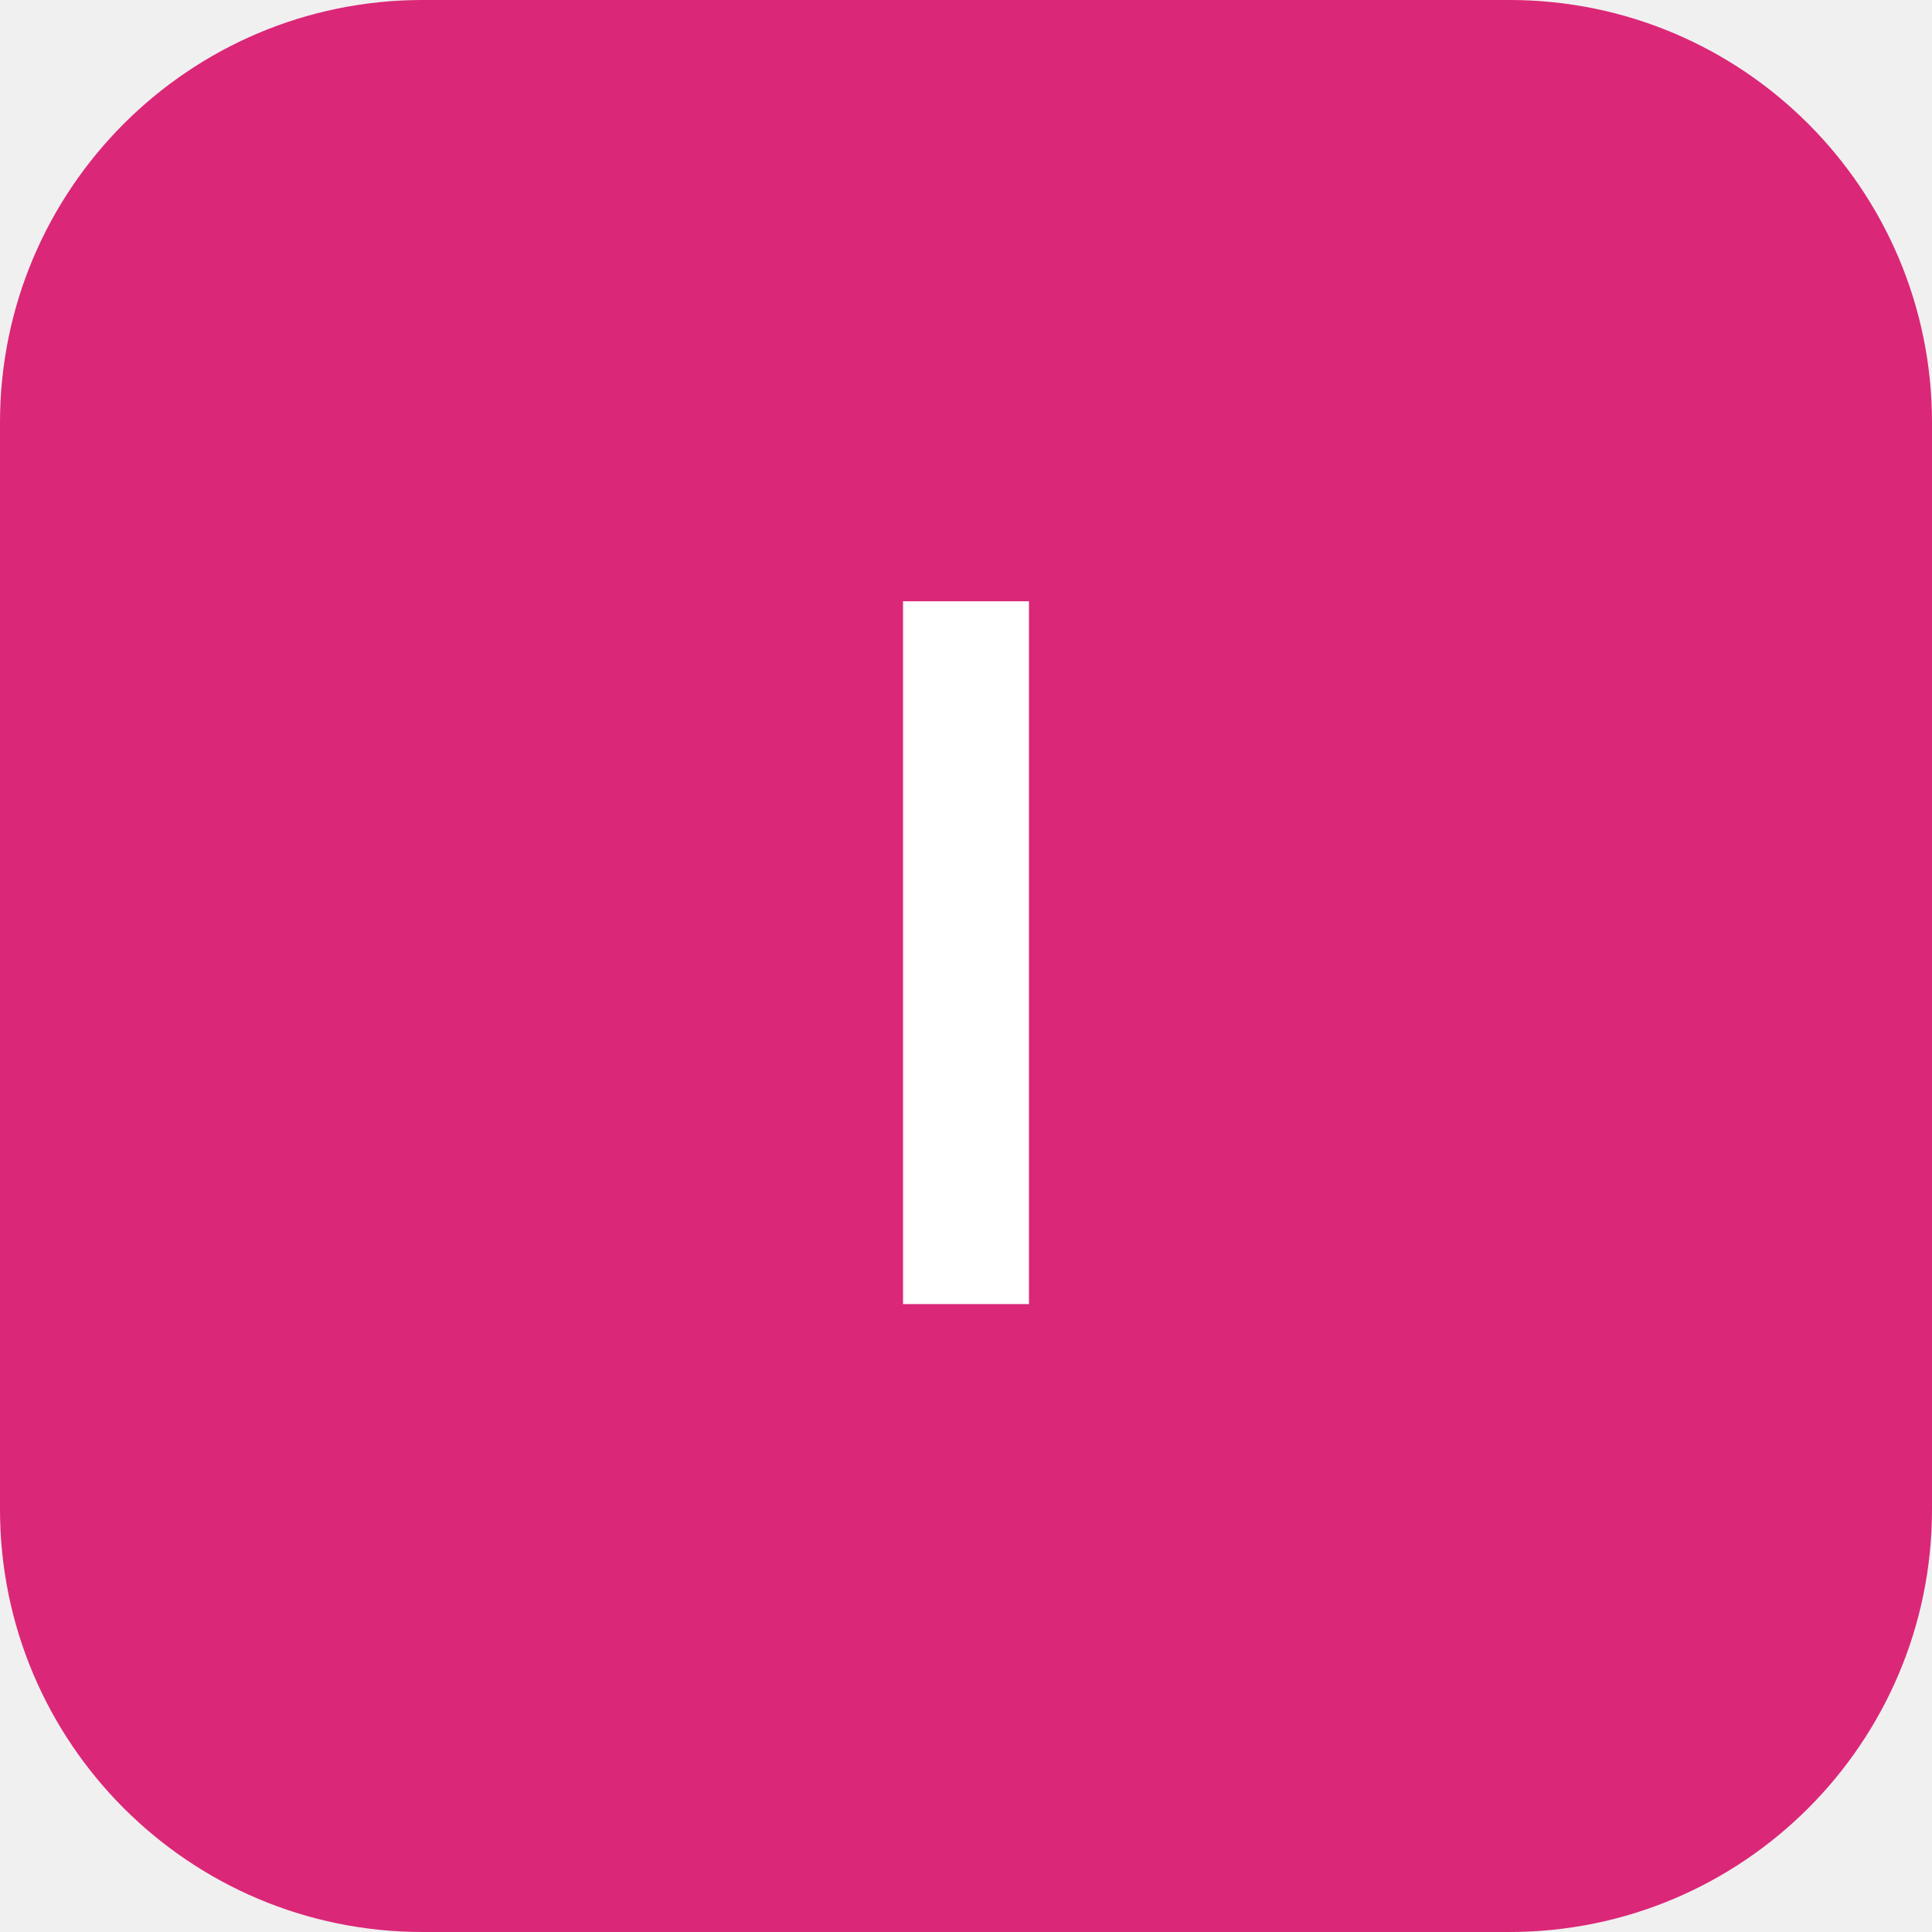
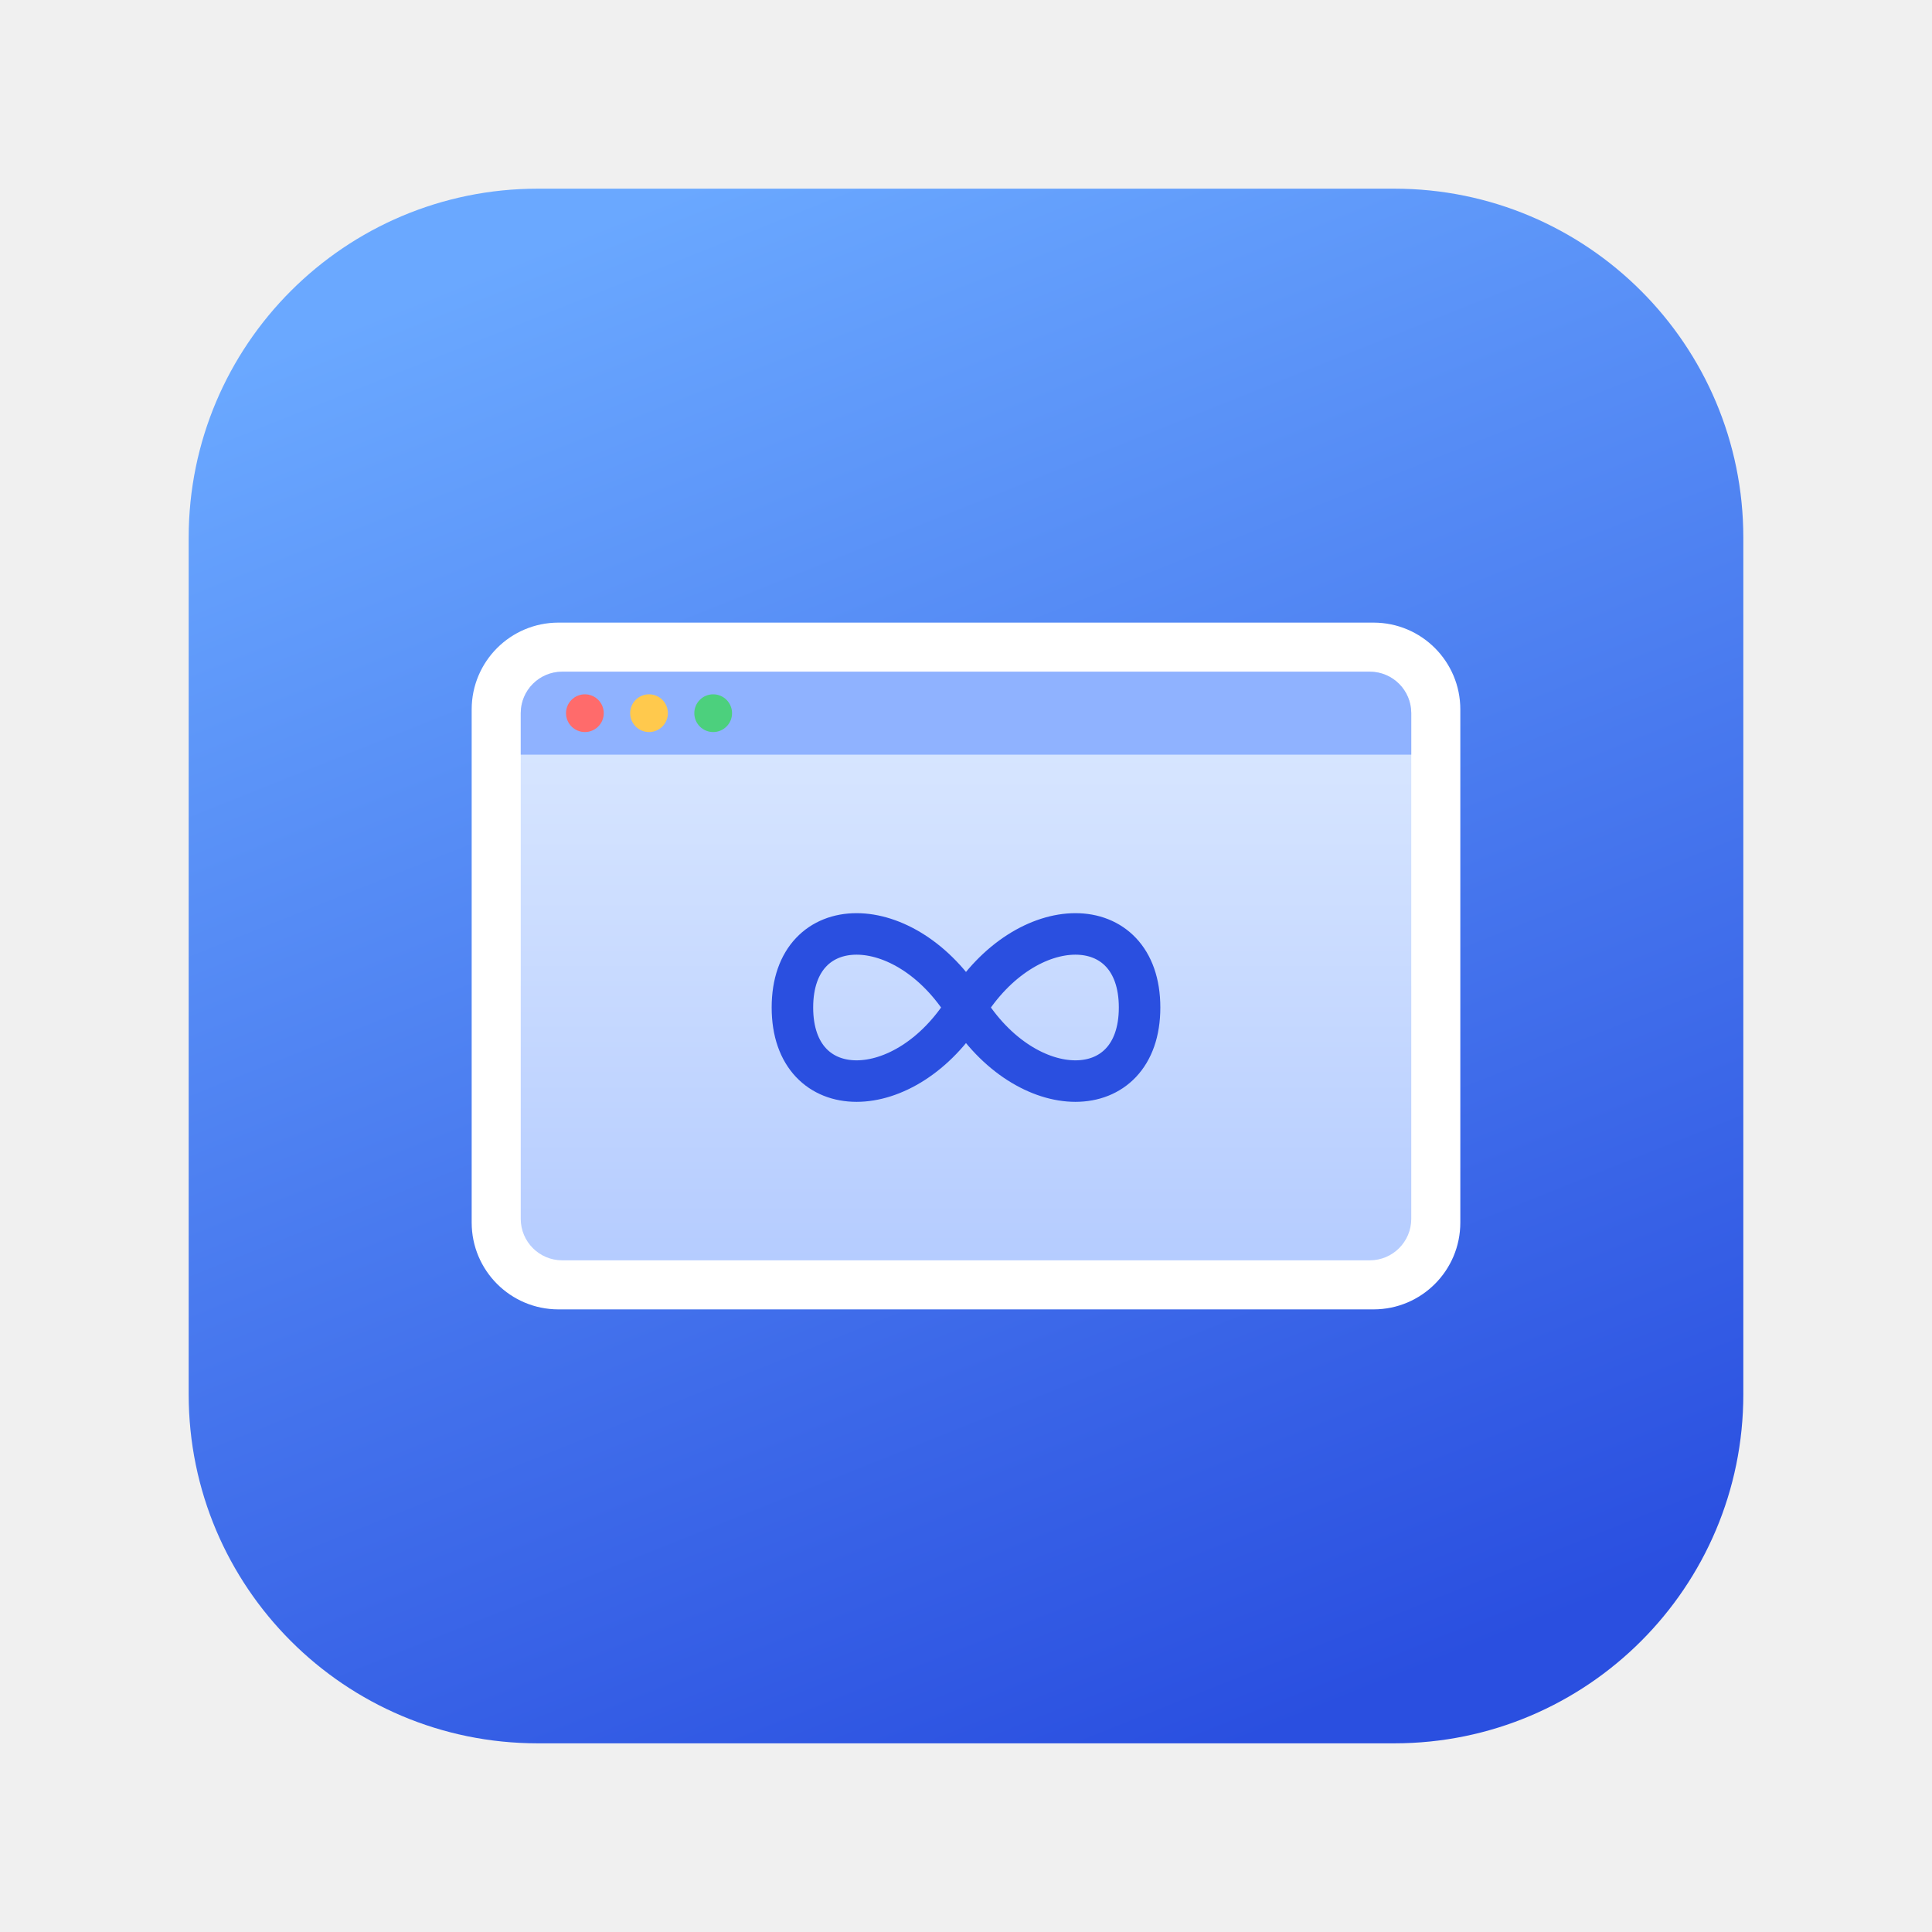
- <svg xmlns="http://www.w3.org/2000/svg" viewBox="0 0 64 64">
-   <rect width="64" height="64" rx="14" fill="#db2777" />
-   <text x="32" y="32" dy="0.35em" text-anchor="middle" font-family="ui-sans-serif, system-ui, -apple-system, sans-serif" font-size="32" font-weight="600" fill="#ffffff">I</text>
+ <svg xmlns="http://www.w3.org/2000/svg" viewBox="0 0 1024 1024">
+   <defs>
+     <linearGradient id="bg" x1="0.3" y1="0" x2="0.7" y2="1">
+       <stop offset="0" stop-color="#6AA8FF" />
+       <stop offset="1" stop-color="#2A4FE0" />
+     </linearGradient>
+     <linearGradient id="screen" x1="0" y1="0" x2="0" y2="1">
+       <stop offset="0" stop-color="#DCE9FF" />
+       <stop offset="1" stop-color="#B5CCFF" />
+     </linearGradient>
+   </defs>
+   <rect x="100" y="100" width="824" height="824" rx="185" fill="url(#bg)" />
+   <rect x="250" y="330" width="524" height="364" rx="46" fill="#FFFFFF" />
+   <rect x="276" y="356" width="472" height="312" rx="22" fill="url(#screen)" />
+   <path d="M276 378a22 22 0 0 1 22-22h428a22 22 0 0 1 22 22v22H276z" fill="#8FB2FF" />
+   <circle cx="310" cy="378" r="10" fill="#FF6B6B" />
+   <circle cx="344" cy="378" r="10" fill="#FFC94D" />
+   <circle cx="378" cy="378" r="10" fill="#4CD07D" />
+   <path d="M512 534c32-52 92-52 92 0s-60 52-92 0c-32-52-92-52-92 0s60 52 92 0z" fill="none" stroke="#2A4FE0" stroke-width="22" stroke-linecap="round" />
</svg>
